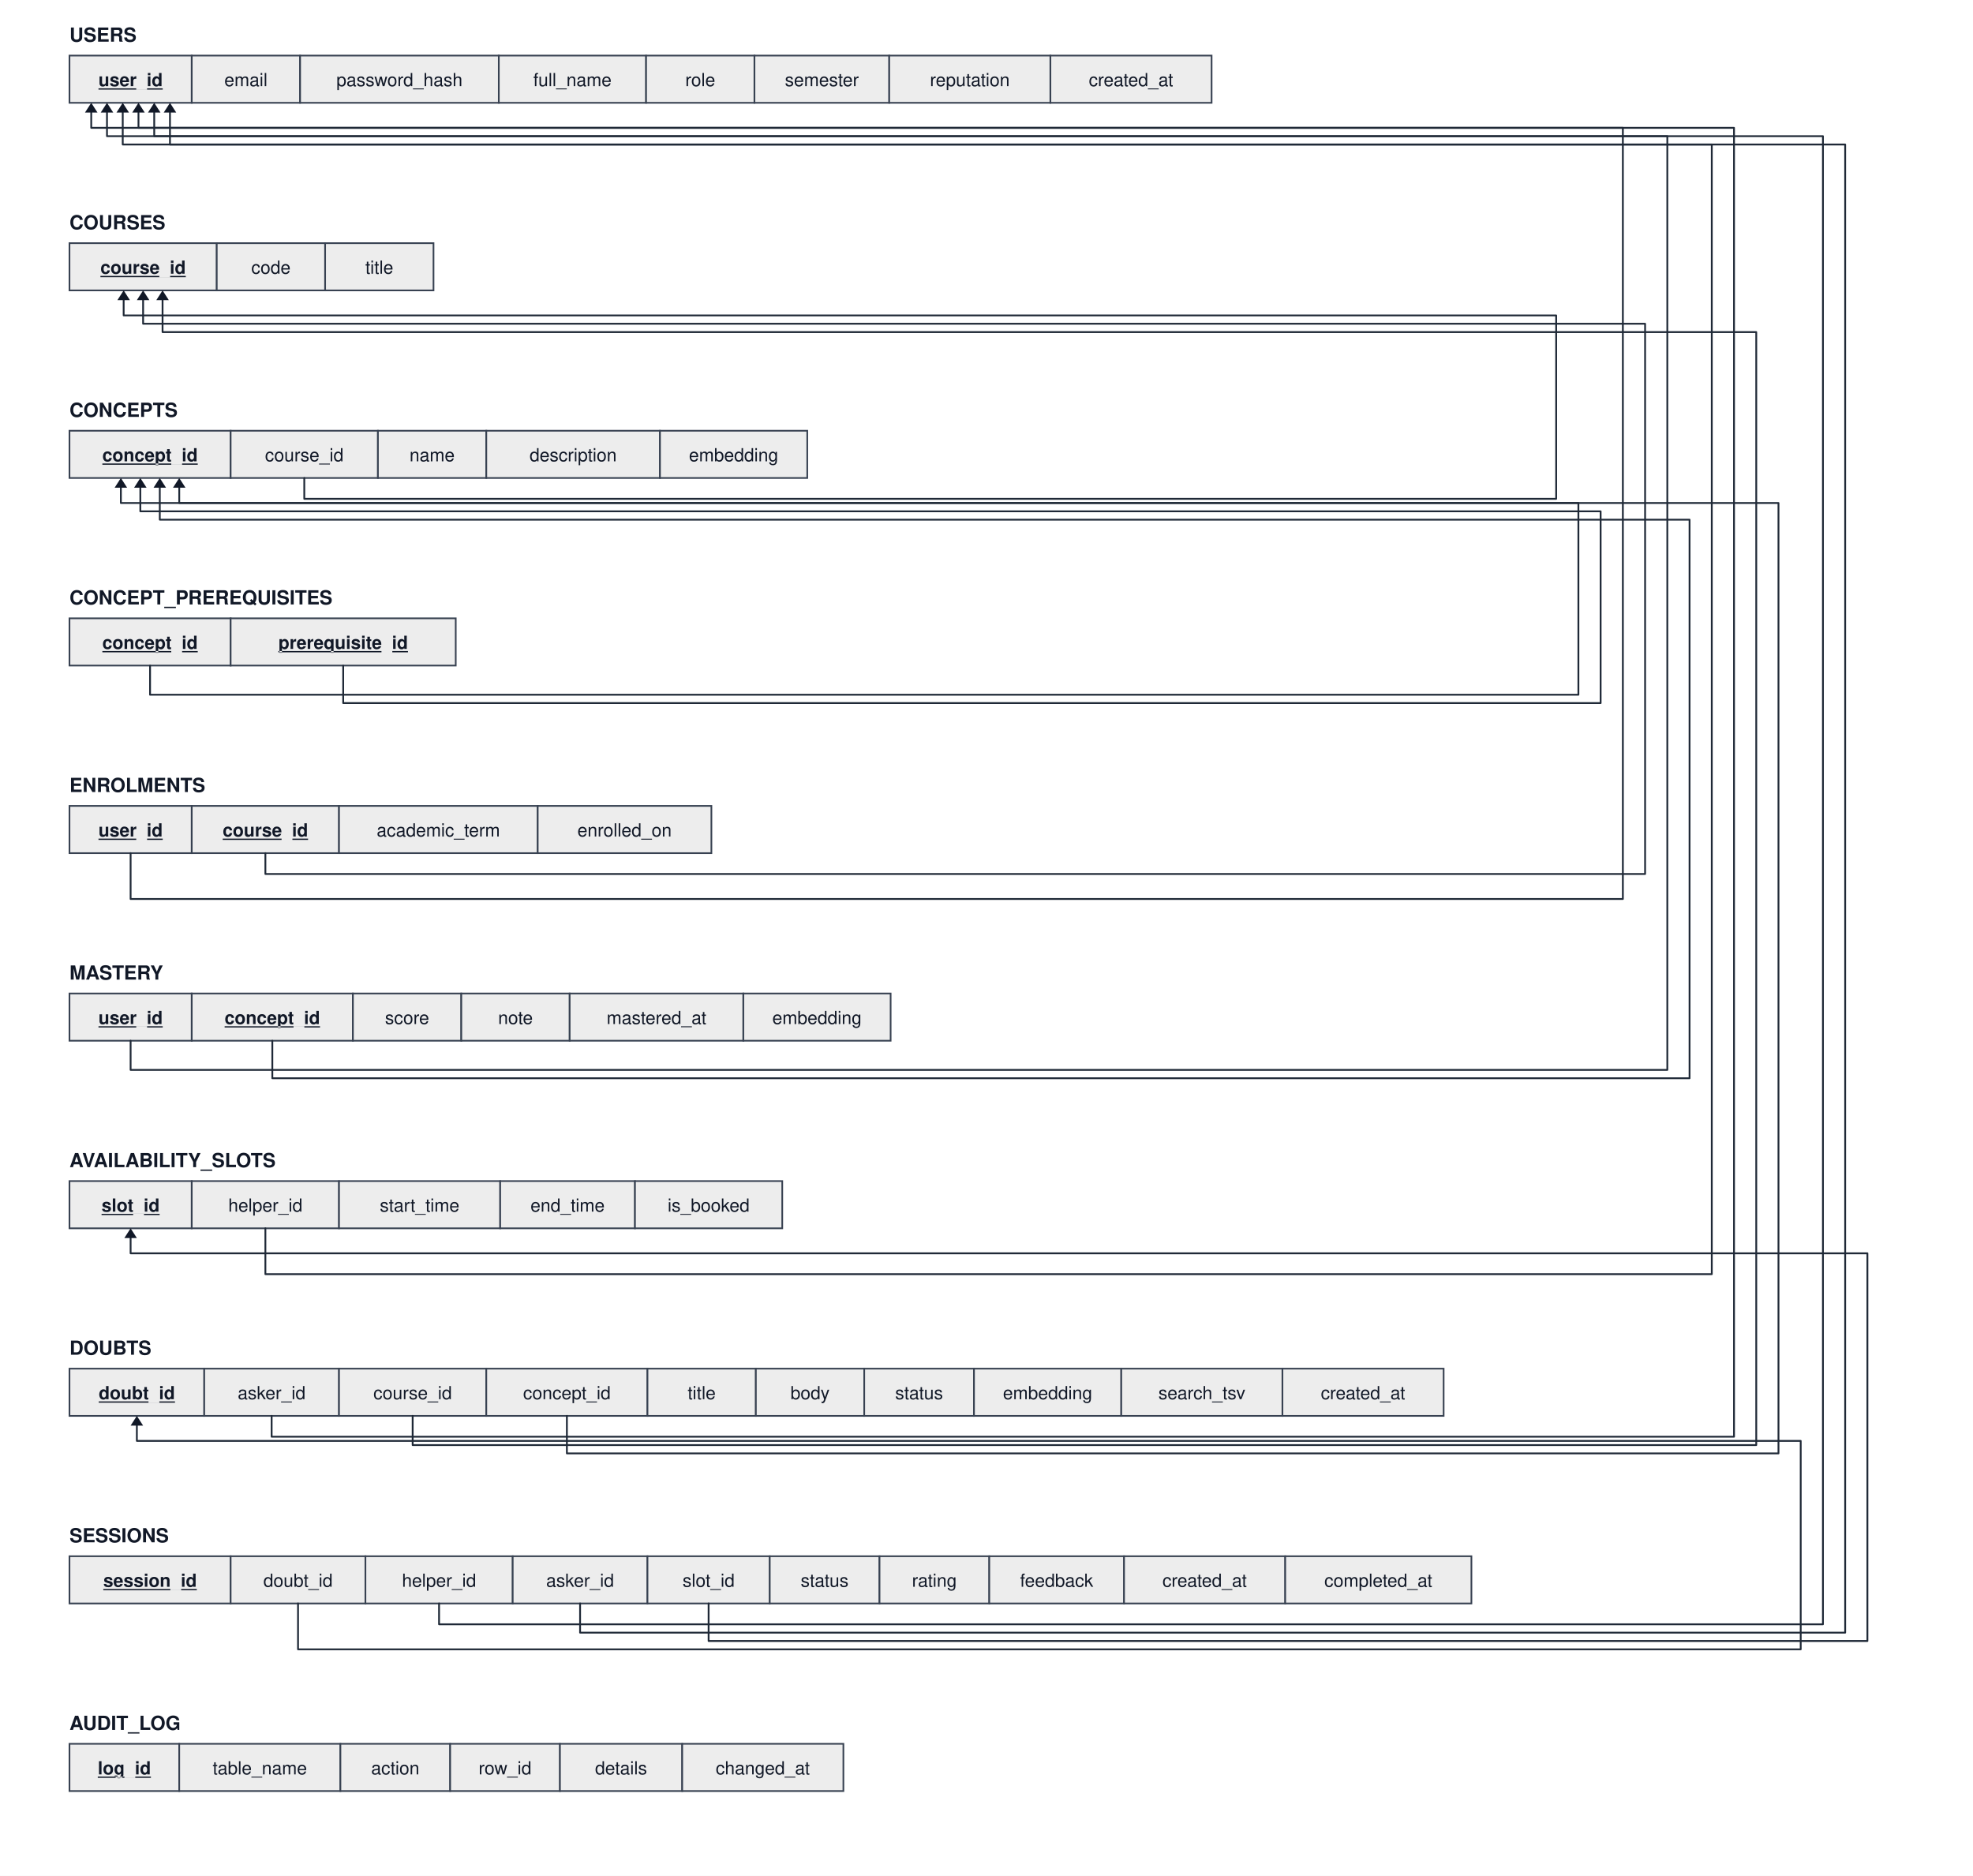
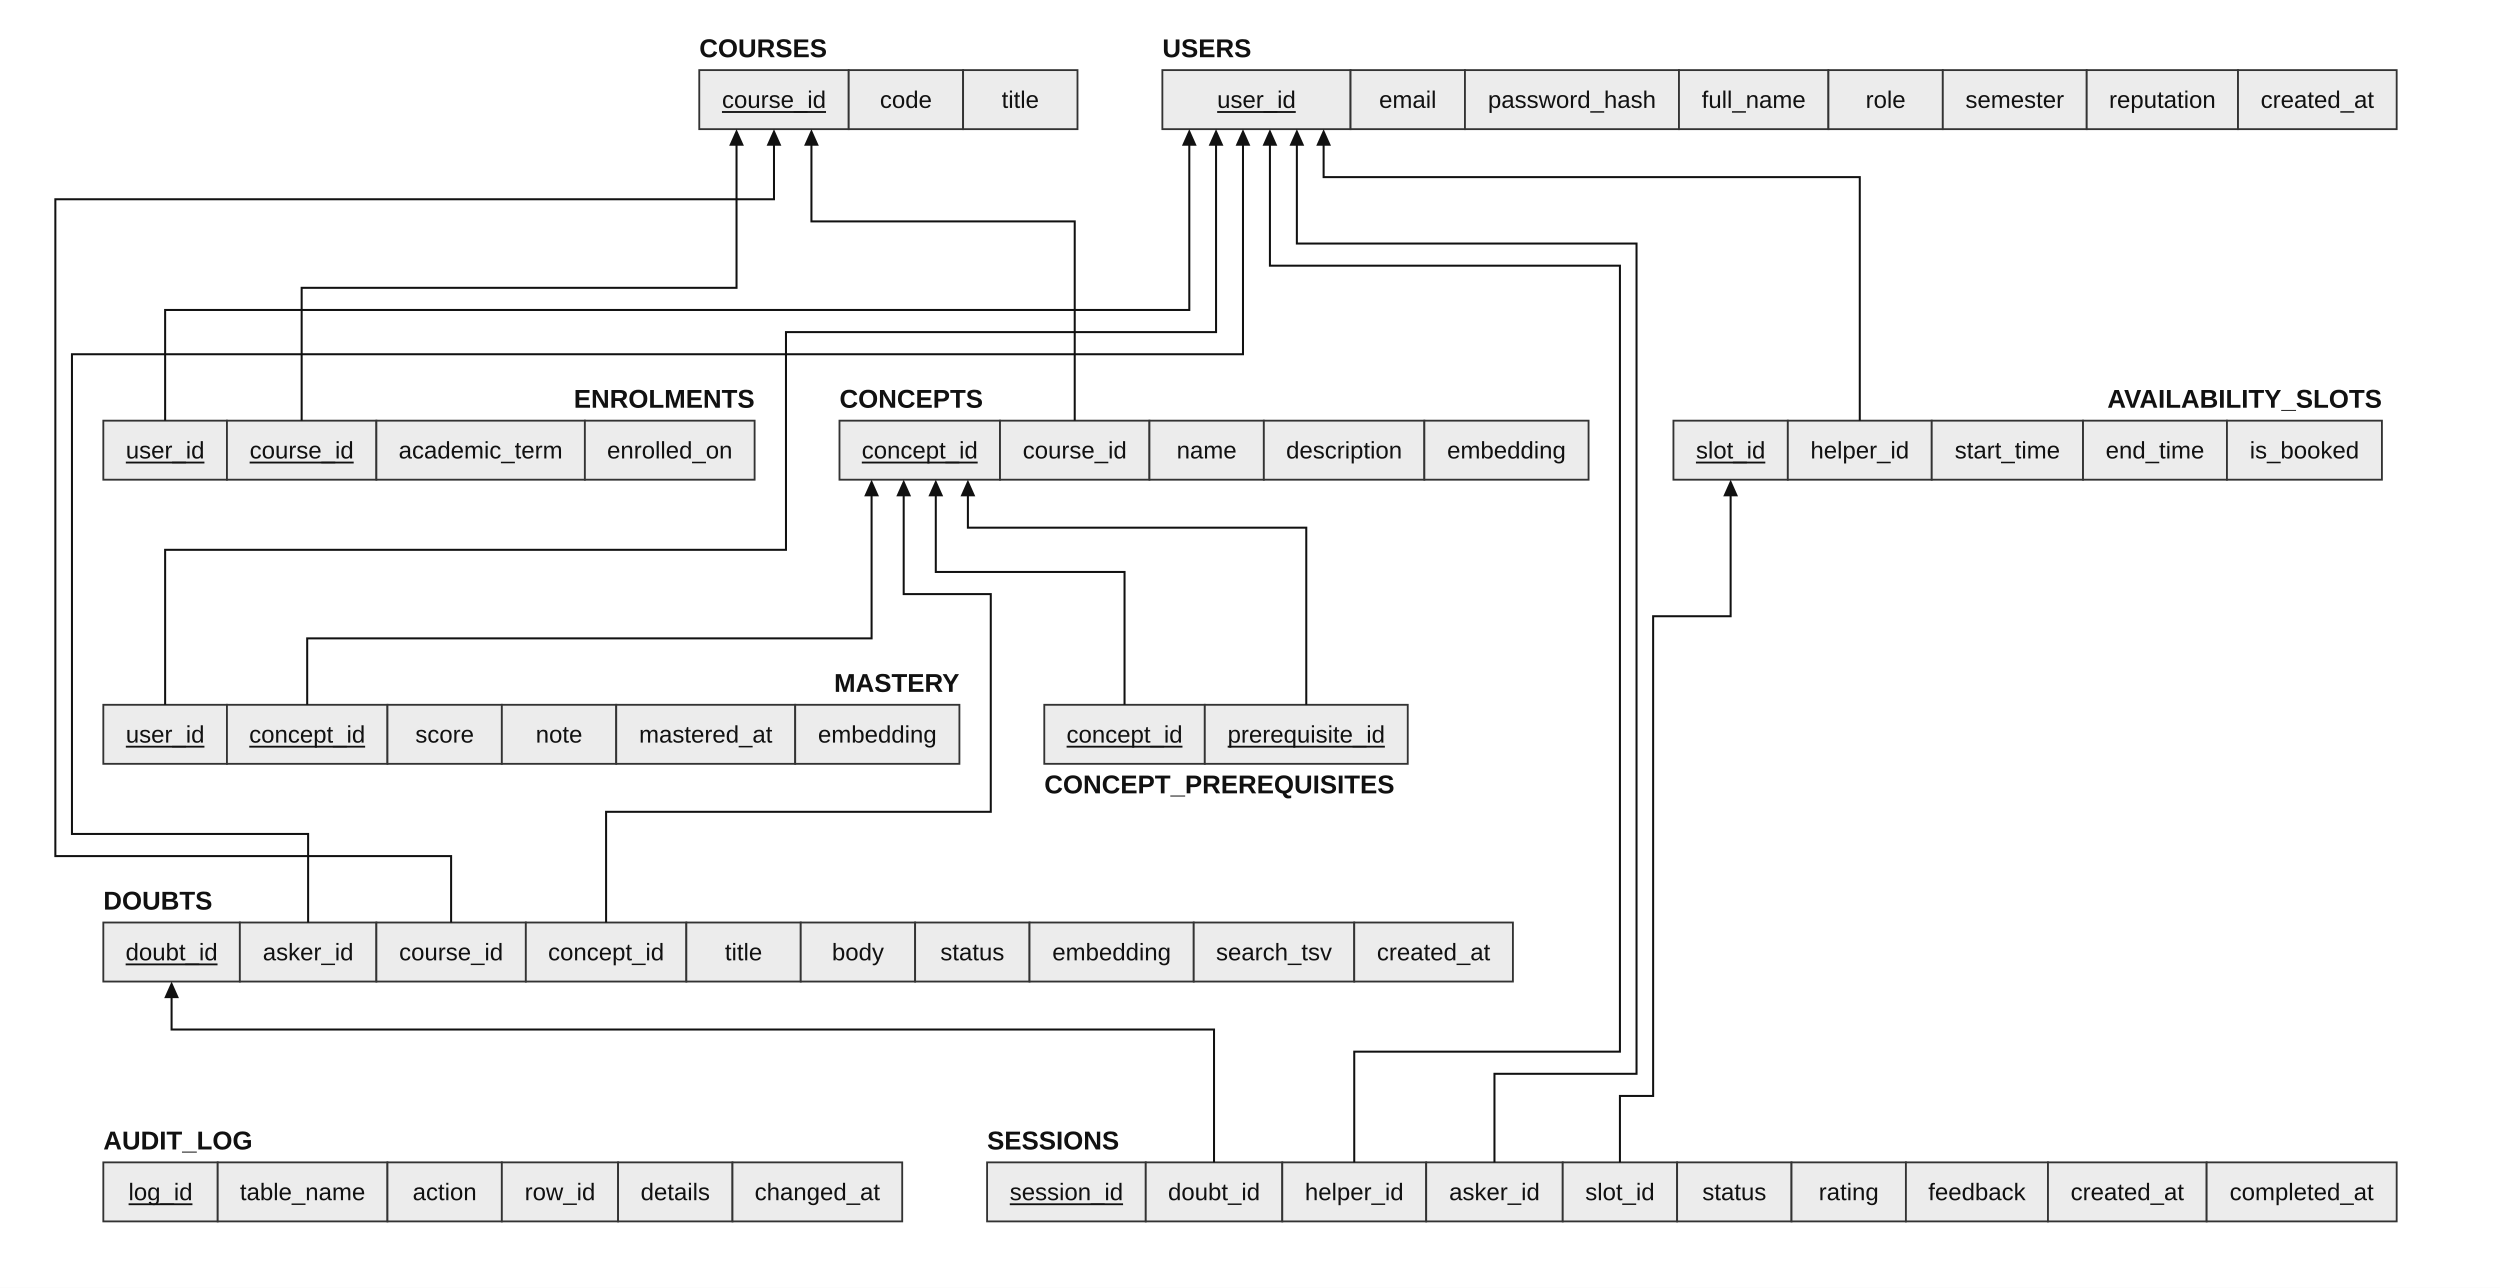
- <svg xmlns="http://www.w3.org/2000/svg" viewBox="0 0 1420 1350" width="1420" height="1350">
-   <rect width="100%" height="100%" fill="#ffffff" />
-   <text x="50" y="30" font-family="'Segoe UI', Helvetica, Arial, sans-serif" font-size="14" font-weight="bold" fill="#111827">
-         USERS
-       </text>
-   <rect x="50" y="40" width="88" height="34" fill="#ededed" stroke="#374151" stroke-width="1.2" />
-   <text x="94.0" y="62" text-anchor="middle" font-family="'Segoe UI', Helvetica, Arial, sans-serif" font-size="13" font-weight="bold" fill="#111827" text-decoration="underline">
-             user_id
-           </text>
-   <rect x="138" y="40" width="78" height="34" fill="#ededed" stroke="#374151" stroke-width="1.2" />
-   <text x="177.0" y="62" text-anchor="middle" font-family="'Segoe UI', Helvetica, Arial, sans-serif" font-size="13" font-weight="normal" fill="#111827">
-             email
-           </text>
-   <rect x="216" y="40" width="143" height="34" fill="#ededed" stroke="#374151" stroke-width="1.2" />
-   <text x="287.5" y="62" text-anchor="middle" font-family="'Segoe UI', Helvetica, Arial, sans-serif" font-size="13" font-weight="normal" fill="#111827">
-             password_hash
-           </text>
-   <rect x="359" y="40" width="106" height="34" fill="#ededed" stroke="#374151" stroke-width="1.2" />
-   <text x="412.0" y="62" text-anchor="middle" font-family="'Segoe UI', Helvetica, Arial, sans-serif" font-size="13" font-weight="normal" fill="#111827">
-             full_name
-           </text>
-   <rect x="465" y="40" width="78" height="34" fill="#ededed" stroke="#374151" stroke-width="1.2" />
-   <text x="504.0" y="62" text-anchor="middle" font-family="'Segoe UI', Helvetica, Arial, sans-serif" font-size="13" font-weight="normal" fill="#111827">
-             role
-           </text>
-   <rect x="543" y="40" width="97" height="34" fill="#ededed" stroke="#374151" stroke-width="1.2" />
-   <text x="591.5" y="62" text-anchor="middle" font-family="'Segoe UI', Helvetica, Arial, sans-serif" font-size="13" font-weight="normal" fill="#111827">
-             semester
-           </text>
-   <rect x="640" y="40" width="116" height="34" fill="#ededed" stroke="#374151" stroke-width="1.2" />
-   <text x="698.0" y="62" text-anchor="middle" font-family="'Segoe UI', Helvetica, Arial, sans-serif" font-size="13" font-weight="normal" fill="#111827">
-             reputation
-           </text>
-   <rect x="756" y="40" width="116" height="34" fill="#ededed" stroke="#374151" stroke-width="1.2" />
-   <text x="814.0" y="62" text-anchor="middle" font-family="'Segoe UI', Helvetica, Arial, sans-serif" font-size="13" font-weight="normal" fill="#111827">
-             created_at
-           </text>
-   <text x="50" y="165" font-family="'Segoe UI', Helvetica, Arial, sans-serif" font-size="14" font-weight="bold" fill="#111827">
-         COURSES
-       </text>
-   <rect x="50" y="175" width="106" height="34" fill="#ededed" stroke="#374151" stroke-width="1.2" />
-   <text x="103.0" y="197" text-anchor="middle" font-family="'Segoe UI', Helvetica, Arial, sans-serif" font-size="13" font-weight="bold" fill="#111827" text-decoration="underline">
-             course_id
-           </text>
-   <rect x="156" y="175" width="78" height="34" fill="#ededed" stroke="#374151" stroke-width="1.2" />
-   <text x="195.0" y="197" text-anchor="middle" font-family="'Segoe UI', Helvetica, Arial, sans-serif" font-size="13" font-weight="normal" fill="#111827">
-             code
-           </text>
-   <rect x="234" y="175" width="78" height="34" fill="#ededed" stroke="#374151" stroke-width="1.2" />
-   <text x="273.0" y="197" text-anchor="middle" font-family="'Segoe UI', Helvetica, Arial, sans-serif" font-size="13" font-weight="normal" fill="#111827">
-             title
-           </text>
-   <text x="50" y="300" font-family="'Segoe UI', Helvetica, Arial, sans-serif" font-size="14" font-weight="bold" fill="#111827">
-         CONCEPTS
-       </text>
-   <rect x="50" y="310" width="116" height="34" fill="#ededed" stroke="#374151" stroke-width="1.2" />
-   <text x="108.0" y="332" text-anchor="middle" font-family="'Segoe UI', Helvetica, Arial, sans-serif" font-size="13" font-weight="bold" fill="#111827" text-decoration="underline">
-             concept_id
-           </text>
-   <rect x="166" y="310" width="106" height="34" fill="#ededed" stroke="#374151" stroke-width="1.2" />
-   <text x="219.0" y="332" text-anchor="middle" font-family="'Segoe UI', Helvetica, Arial, sans-serif" font-size="13" font-weight="normal" fill="#111827">
-             course_id
-           </text>
-   <rect x="272" y="310" width="78" height="34" fill="#ededed" stroke="#374151" stroke-width="1.2" />
-   <text x="311.0" y="332" text-anchor="middle" font-family="'Segoe UI', Helvetica, Arial, sans-serif" font-size="13" font-weight="normal" fill="#111827">
-             name
-           </text>
-   <rect x="350" y="310" width="125" height="34" fill="#ededed" stroke="#374151" stroke-width="1.2" />
-   <text x="412.5" y="332" text-anchor="middle" font-family="'Segoe UI', Helvetica, Arial, sans-serif" font-size="13" font-weight="normal" fill="#111827">
-             description
-           </text>
-   <rect x="475" y="310" width="106" height="34" fill="#ededed" stroke="#374151" stroke-width="1.2" />
-   <text x="528.0" y="332" text-anchor="middle" font-family="'Segoe UI', Helvetica, Arial, sans-serif" font-size="13" font-weight="normal" fill="#111827">
-             embedding
-           </text>
-   <text x="50" y="435" font-family="'Segoe UI', Helvetica, Arial, sans-serif" font-size="14" font-weight="bold" fill="#111827">
-         CONCEPT_PREREQUISITES
-       </text>
-   <rect x="50" y="445" width="116" height="34" fill="#ededed" stroke="#374151" stroke-width="1.2" />
-   <text x="108.0" y="467" text-anchor="middle" font-family="'Segoe UI', Helvetica, Arial, sans-serif" font-size="13" font-weight="bold" fill="#111827" text-decoration="underline">
-             concept_id
-           </text>
-   <rect x="166" y="445" width="162" height="34" fill="#ededed" stroke="#374151" stroke-width="1.2" />
-   <text x="247.0" y="467" text-anchor="middle" font-family="'Segoe UI', Helvetica, Arial, sans-serif" font-size="13" font-weight="bold" fill="#111827" text-decoration="underline">
-             prerequisite_id
-           </text>
-   <text x="50" y="570" font-family="'Segoe UI', Helvetica, Arial, sans-serif" font-size="14" font-weight="bold" fill="#111827">
-         ENROLMENTS
-       </text>
-   <rect x="50" y="580" width="88" height="34" fill="#ededed" stroke="#374151" stroke-width="1.2" />
-   <text x="94.0" y="602" text-anchor="middle" font-family="'Segoe UI', Helvetica, Arial, sans-serif" font-size="13" font-weight="bold" fill="#111827" text-decoration="underline">
-             user_id
-           </text>
-   <rect x="138" y="580" width="106" height="34" fill="#ededed" stroke="#374151" stroke-width="1.2" />
-   <text x="191.0" y="602" text-anchor="middle" font-family="'Segoe UI', Helvetica, Arial, sans-serif" font-size="13" font-weight="bold" fill="#111827" text-decoration="underline">
-             course_id
-           </text>
-   <rect x="244" y="580" width="143" height="34" fill="#ededed" stroke="#374151" stroke-width="1.2" />
-   <text x="315.5" y="602" text-anchor="middle" font-family="'Segoe UI', Helvetica, Arial, sans-serif" font-size="13" font-weight="normal" fill="#111827">
-             academic_term
-           </text>
-   <rect x="387" y="580" width="125" height="34" fill="#ededed" stroke="#374151" stroke-width="1.2" />
-   <text x="449.5" y="602" text-anchor="middle" font-family="'Segoe UI', Helvetica, Arial, sans-serif" font-size="13" font-weight="normal" fill="#111827">
-             enrolled_on
-           </text>
-   <text x="50" y="705" font-family="'Segoe UI', Helvetica, Arial, sans-serif" font-size="14" font-weight="bold" fill="#111827">
-         MASTERY
-       </text>
-   <rect x="50" y="715" width="88" height="34" fill="#ededed" stroke="#374151" stroke-width="1.2" />
-   <text x="94.0" y="737" text-anchor="middle" font-family="'Segoe UI', Helvetica, Arial, sans-serif" font-size="13" font-weight="bold" fill="#111827" text-decoration="underline">
-             user_id
-           </text>
-   <rect x="138" y="715" width="116" height="34" fill="#ededed" stroke="#374151" stroke-width="1.2" />
-   <text x="196.0" y="737" text-anchor="middle" font-family="'Segoe UI', Helvetica, Arial, sans-serif" font-size="13" font-weight="bold" fill="#111827" text-decoration="underline">
-             concept_id
-           </text>
-   <rect x="254" y="715" width="78" height="34" fill="#ededed" stroke="#374151" stroke-width="1.2" />
-   <text x="293.0" y="737" text-anchor="middle" font-family="'Segoe UI', Helvetica, Arial, sans-serif" font-size="13" font-weight="normal" fill="#111827">
-             score
-           </text>
-   <rect x="332" y="715" width="78" height="34" fill="#ededed" stroke="#374151" stroke-width="1.2" />
-   <text x="371.0" y="737" text-anchor="middle" font-family="'Segoe UI', Helvetica, Arial, sans-serif" font-size="13" font-weight="normal" fill="#111827">
-             note
-           </text>
-   <rect x="410" y="715" width="125" height="34" fill="#ededed" stroke="#374151" stroke-width="1.2" />
-   <text x="472.5" y="737" text-anchor="middle" font-family="'Segoe UI', Helvetica, Arial, sans-serif" font-size="13" font-weight="normal" fill="#111827">
-             mastered_at
-           </text>
-   <rect x="535" y="715" width="106" height="34" fill="#ededed" stroke="#374151" stroke-width="1.2" />
-   <text x="588.0" y="737" text-anchor="middle" font-family="'Segoe UI', Helvetica, Arial, sans-serif" font-size="13" font-weight="normal" fill="#111827">
-             embedding
-           </text>
-   <text x="50" y="840" font-family="'Segoe UI', Helvetica, Arial, sans-serif" font-size="14" font-weight="bold" fill="#111827">
-         AVAILABILITY_SLOTS
-       </text>
-   <rect x="50" y="850" width="88" height="34" fill="#ededed" stroke="#374151" stroke-width="1.2" />
-   <text x="94.0" y="872" text-anchor="middle" font-family="'Segoe UI', Helvetica, Arial, sans-serif" font-size="13" font-weight="bold" fill="#111827" text-decoration="underline">
-             slot_id
-           </text>
-   <rect x="138" y="850" width="106" height="34" fill="#ededed" stroke="#374151" stroke-width="1.2" />
-   <text x="191.0" y="872" text-anchor="middle" font-family="'Segoe UI', Helvetica, Arial, sans-serif" font-size="13" font-weight="normal" fill="#111827">
-             helper_id
-           </text>
-   <rect x="244" y="850" width="116" height="34" fill="#ededed" stroke="#374151" stroke-width="1.2" />
-   <text x="302.0" y="872" text-anchor="middle" font-family="'Segoe UI', Helvetica, Arial, sans-serif" font-size="13" font-weight="normal" fill="#111827">
-             start_time
-           </text>
-   <rect x="360" y="850" width="97" height="34" fill="#ededed" stroke="#374151" stroke-width="1.2" />
-   <text x="408.5" y="872" text-anchor="middle" font-family="'Segoe UI', Helvetica, Arial, sans-serif" font-size="13" font-weight="normal" fill="#111827">
-             end_time
-           </text>
-   <rect x="457" y="850" width="106" height="34" fill="#ededed" stroke="#374151" stroke-width="1.2" />
-   <text x="510.0" y="872" text-anchor="middle" font-family="'Segoe UI', Helvetica, Arial, sans-serif" font-size="13" font-weight="normal" fill="#111827">
-             is_booked
-           </text>
-   <text x="50" y="975" font-family="'Segoe UI', Helvetica, Arial, sans-serif" font-size="14" font-weight="bold" fill="#111827">
-         DOUBTS
-       </text>
-   <rect x="50" y="985" width="97" height="34" fill="#ededed" stroke="#374151" stroke-width="1.2" />
-   <text x="98.5" y="1007" text-anchor="middle" font-family="'Segoe UI', Helvetica, Arial, sans-serif" font-size="13" font-weight="bold" fill="#111827" text-decoration="underline">
-             doubt_id
-           </text>
-   <rect x="147" y="985" width="97" height="34" fill="#ededed" stroke="#374151" stroke-width="1.2" />
-   <text x="195.5" y="1007" text-anchor="middle" font-family="'Segoe UI', Helvetica, Arial, sans-serif" font-size="13" font-weight="normal" fill="#111827">
-             asker_id
-           </text>
-   <rect x="244" y="985" width="106" height="34" fill="#ededed" stroke="#374151" stroke-width="1.2" />
-   <text x="297.0" y="1007" text-anchor="middle" font-family="'Segoe UI', Helvetica, Arial, sans-serif" font-size="13" font-weight="normal" fill="#111827">
-             course_id
-           </text>
-   <rect x="350" y="985" width="116" height="34" fill="#ededed" stroke="#374151" stroke-width="1.2" />
-   <text x="408.0" y="1007" text-anchor="middle" font-family="'Segoe UI', Helvetica, Arial, sans-serif" font-size="13" font-weight="normal" fill="#111827">
-             concept_id
-           </text>
-   <rect x="466" y="985" width="78" height="34" fill="#ededed" stroke="#374151" stroke-width="1.2" />
-   <text x="505.0" y="1007" text-anchor="middle" font-family="'Segoe UI', Helvetica, Arial, sans-serif" font-size="13" font-weight="normal" fill="#111827">
-             title
-           </text>
-   <rect x="544" y="985" width="78" height="34" fill="#ededed" stroke="#374151" stroke-width="1.2" />
-   <text x="583.0" y="1007" text-anchor="middle" font-family="'Segoe UI', Helvetica, Arial, sans-serif" font-size="13" font-weight="normal" fill="#111827">
-             body
-           </text>
-   <rect x="622" y="985" width="79" height="34" fill="#ededed" stroke="#374151" stroke-width="1.2" />
-   <text x="661.5" y="1007" text-anchor="middle" font-family="'Segoe UI', Helvetica, Arial, sans-serif" font-size="13" font-weight="normal" fill="#111827">
-             status
-           </text>
-   <rect x="701" y="985" width="106" height="34" fill="#ededed" stroke="#374151" stroke-width="1.2" />
-   <text x="754.0" y="1007" text-anchor="middle" font-family="'Segoe UI', Helvetica, Arial, sans-serif" font-size="13" font-weight="normal" fill="#111827">
-             embedding
-           </text>
-   <rect x="807" y="985" width="116" height="34" fill="#ededed" stroke="#374151" stroke-width="1.2" />
-   <text x="865.0" y="1007" text-anchor="middle" font-family="'Segoe UI', Helvetica, Arial, sans-serif" font-size="13" font-weight="normal" fill="#111827">
-             search_tsv
-           </text>
-   <rect x="923" y="985" width="116" height="34" fill="#ededed" stroke="#374151" stroke-width="1.2" />
-   <text x="981.0" y="1007" text-anchor="middle" font-family="'Segoe UI', Helvetica, Arial, sans-serif" font-size="13" font-weight="normal" fill="#111827">
-             created_at
-           </text>
-   <text x="50" y="1110" font-family="'Segoe UI', Helvetica, Arial, sans-serif" font-size="14" font-weight="bold" fill="#111827">
-         SESSIONS
-       </text>
-   <rect x="50" y="1120" width="116" height="34" fill="#ededed" stroke="#374151" stroke-width="1.2" />
-   <text x="108.0" y="1142" text-anchor="middle" font-family="'Segoe UI', Helvetica, Arial, sans-serif" font-size="13" font-weight="bold" fill="#111827" text-decoration="underline">
-             session_id
-           </text>
-   <rect x="166" y="1120" width="97" height="34" fill="#ededed" stroke="#374151" stroke-width="1.2" />
-   <text x="214.5" y="1142" text-anchor="middle" font-family="'Segoe UI', Helvetica, Arial, sans-serif" font-size="13" font-weight="normal" fill="#111827">
-             doubt_id
-           </text>
-   <rect x="263" y="1120" width="106" height="34" fill="#ededed" stroke="#374151" stroke-width="1.2" />
-   <text x="316.0" y="1142" text-anchor="middle" font-family="'Segoe UI', Helvetica, Arial, sans-serif" font-size="13" font-weight="normal" fill="#111827">
-             helper_id
-           </text>
-   <rect x="369" y="1120" width="97" height="34" fill="#ededed" stroke="#374151" stroke-width="1.2" />
-   <text x="417.5" y="1142" text-anchor="middle" font-family="'Segoe UI', Helvetica, Arial, sans-serif" font-size="13" font-weight="normal" fill="#111827">
-             asker_id
-           </text>
-   <rect x="466" y="1120" width="88" height="34" fill="#ededed" stroke="#374151" stroke-width="1.2" />
-   <text x="510.0" y="1142" text-anchor="middle" font-family="'Segoe UI', Helvetica, Arial, sans-serif" font-size="13" font-weight="normal" fill="#111827">
-             slot_id
-           </text>
-   <rect x="554" y="1120" width="79" height="34" fill="#ededed" stroke="#374151" stroke-width="1.2" />
-   <text x="593.5" y="1142" text-anchor="middle" font-family="'Segoe UI', Helvetica, Arial, sans-serif" font-size="13" font-weight="normal" fill="#111827">
-             status
-           </text>
-   <rect x="633" y="1120" width="79" height="34" fill="#ededed" stroke="#374151" stroke-width="1.2" />
-   <text x="672.5" y="1142" text-anchor="middle" font-family="'Segoe UI', Helvetica, Arial, sans-serif" font-size="13" font-weight="normal" fill="#111827">
-             rating
-           </text>
-   <rect x="712" y="1120" width="97" height="34" fill="#ededed" stroke="#374151" stroke-width="1.2" />
-   <text x="760.5" y="1142" text-anchor="middle" font-family="'Segoe UI', Helvetica, Arial, sans-serif" font-size="13" font-weight="normal" fill="#111827">
-             feedback
-           </text>
-   <rect x="809" y="1120" width="116" height="34" fill="#ededed" stroke="#374151" stroke-width="1.2" />
-   <text x="867.0" y="1142" text-anchor="middle" font-family="'Segoe UI', Helvetica, Arial, sans-serif" font-size="13" font-weight="normal" fill="#111827">
-             created_at
-           </text>
-   <rect x="925" y="1120" width="134" height="34" fill="#ededed" stroke="#374151" stroke-width="1.2" />
-   <text x="992.0" y="1142" text-anchor="middle" font-family="'Segoe UI', Helvetica, Arial, sans-serif" font-size="13" font-weight="normal" fill="#111827">
-             completed_at
-           </text>
-   <text x="50" y="1245" font-family="'Segoe UI', Helvetica, Arial, sans-serif" font-size="14" font-weight="bold" fill="#111827">
-         AUDIT_LOG
-       </text>
-   <rect x="50" y="1255" width="79" height="34" fill="#ededed" stroke="#374151" stroke-width="1.2" />
-   <text x="89.5" y="1277" text-anchor="middle" font-family="'Segoe UI', Helvetica, Arial, sans-serif" font-size="13" font-weight="bold" fill="#111827" text-decoration="underline">
-             log_id
-           </text>
-   <rect x="129" y="1255" width="116" height="34" fill="#ededed" stroke="#374151" stroke-width="1.2" />
-   <text x="187.0" y="1277" text-anchor="middle" font-family="'Segoe UI', Helvetica, Arial, sans-serif" font-size="13" font-weight="normal" fill="#111827">
-             table_name
-           </text>
-   <rect x="245" y="1255" width="79" height="34" fill="#ededed" stroke="#374151" stroke-width="1.2" />
-   <text x="284.5" y="1277" text-anchor="middle" font-family="'Segoe UI', Helvetica, Arial, sans-serif" font-size="13" font-weight="normal" fill="#111827">
-             action
-           </text>
-   <rect x="324" y="1255" width="79" height="34" fill="#ededed" stroke="#374151" stroke-width="1.2" />
-   <text x="363.5" y="1277" text-anchor="middle" font-family="'Segoe UI', Helvetica, Arial, sans-serif" font-size="13" font-weight="normal" fill="#111827">
-             row_id
-           </text>
-   <rect x="403" y="1255" width="88" height="34" fill="#ededed" stroke="#374151" stroke-width="1.2" />
-   <text x="447.0" y="1277" text-anchor="middle" font-family="'Segoe UI', Helvetica, Arial, sans-serif" font-size="13" font-weight="normal" fill="#111827">
-             details
-           </text>
-   <rect x="491" y="1255" width="116" height="34" fill="#ededed" stroke="#374151" stroke-width="1.2" />
-   <text x="549.0" y="1277" text-anchor="middle" font-family="'Segoe UI', Helvetica, Arial, sans-serif" font-size="13" font-weight="normal" fill="#111827">
-             changed_at
-           </text>
-   <path d="M 219.0 344 L 219.0 359 L 1120 359 L 1120 227 L 89.0 227 L 89.0 216" fill="none" stroke="#1f2937" stroke-width="1.3" stroke-linecap="round" stroke-linejoin="round" />
-   <polygon points="89.0,209 84.5,216 93.5,216" fill="#111827" />
-   <path d="M 108.0 479 L 108.0 500 L 1136 500 L 1136 362 L 87.0 362 L 87.0 351" fill="none" stroke="#1f2937" stroke-width="1.3" stroke-linecap="round" stroke-linejoin="round" />
-   <polygon points="87.0,344 82.5,351 91.5,351" fill="#111827" />
-   <path d="M 247.0 479 L 247.0 506 L 1152 506 L 1152 368 L 101.0 368 L 101.0 351" fill="none" stroke="#1f2937" stroke-width="1.3" stroke-linecap="round" stroke-linejoin="round" />
-   <polygon points="101.0,344 96.5,351 105.5,351" fill="#111827" />
-   <path d="M 94.0 614 L 94.0 647 L 1168 647 L 1168 92 L 65.667 92 L 65.667 81" fill="none" stroke="#1f2937" stroke-width="1.3" stroke-linecap="round" stroke-linejoin="round" />
-   <polygon points="65.667,74 61.167,81 70.167,81" fill="#111827" />
-   <path d="M 191.0 614 L 191.0 629 L 1184 629 L 1184 233 L 103.0 233 L 103.0 216" fill="none" stroke="#1f2937" stroke-width="1.3" stroke-linecap="round" stroke-linejoin="round" />
-   <polygon points="103.0,209 98.5,216 107.5,216" fill="#111827" />
-   <path d="M 94.0 749 L 94.0 770 L 1200 770 L 1200 98 L 77.0 98 L 77.0 81" fill="none" stroke="#1f2937" stroke-width="1.3" stroke-linecap="round" stroke-linejoin="round" />
-   <polygon points="77.0,74 72.5,81 81.5,81" fill="#111827" />
-   <path d="M 196.0 749 L 196.0 776 L 1216 776 L 1216 374 L 115.0 374 L 115.0 351" fill="none" stroke="#1f2937" stroke-width="1.3" stroke-linecap="round" stroke-linejoin="round" />
-   <polygon points="115.0,344 110.5,351 119.5,351" fill="#111827" />
-   <path d="M 191.0 884 L 191.0 917 L 1232 917 L 1232 104 L 88.333 104 L 88.333 81" fill="none" stroke="#1f2937" stroke-width="1.3" stroke-linecap="round" stroke-linejoin="round" />
-   <polygon points="88.333,74 83.833,81 92.833,81" fill="#111827" />
-   <path d="M 195.5 1019 L 195.5 1034 L 1248 1034 L 1248 92 L 99.667 92 L 99.667 81" fill="none" stroke="#1f2937" stroke-width="1.3" stroke-linecap="round" stroke-linejoin="round" />
-   <polygon points="99.667,74 95.167,81 104.167,81" fill="#111827" />
-   <path d="M 297.0 1019 L 297.0 1040 L 1264 1040 L 1264 239 L 117.0 239 L 117.0 216" fill="none" stroke="#1f2937" stroke-width="1.3" stroke-linecap="round" stroke-linejoin="round" />
-   <polygon points="117.0,209 112.5,216 121.5,216" fill="#111827" />
-   <path d="M 408.0 1019 L 408.0 1046 L 1280 1046 L 1280 362 L 129.0 362 L 129.0 351" fill="none" stroke="#1f2937" stroke-width="1.3" stroke-linecap="round" stroke-linejoin="round" />
-   <polygon points="129.0,344 124.5,351 133.5,351" fill="#111827" />
-   <path d="M 214.5 1154 L 214.5 1187 L 1296 1187 L 1296 1037 L 98.5 1037 L 98.5 1026" fill="none" stroke="#1f2937" stroke-width="1.3" stroke-linecap="round" stroke-linejoin="round" />
-   <polygon points="98.5,1019 94.0,1026 103.0,1026" fill="#111827" />
-   <path d="M 316.0 1154 L 316.0 1169 L 1312 1169 L 1312 98 L 111.0 98 L 111.0 81" fill="none" stroke="#1f2937" stroke-width="1.3" stroke-linecap="round" stroke-linejoin="round" />
-   <polygon points="111.0,74 106.5,81 115.5,81" fill="#111827" />
-   <path d="M 417.5 1154 L 417.5 1175 L 1328 1175 L 1328 104 L 122.333 104 L 122.333 81" fill="none" stroke="#1f2937" stroke-width="1.3" stroke-linecap="round" stroke-linejoin="round" />
-   <polygon points="122.333,74 117.833,81 126.833,81" fill="#111827" />
-   <path d="M 510.0 1154 L 510.0 1181 L 1344 1181 L 1344 902 L 94.0 902 L 94.0 891" fill="none" stroke="#1f2937" stroke-width="1.3" stroke-linecap="round" stroke-linejoin="round" />
-   <polygon points="94.0,884 89.5,891 98.5,891" fill="#111827" />
+ <svg xmlns="http://www.w3.org/2000/svg" viewBox="0 0 1355 698" width="1355" height="698">
+   <rect width="100%" height="100%" fill="#fff" />
+   <text x="379.0" y="31.0" font-family="Liberation Sans, Arial, Helvetica, sans-serif" font-size="14" font-weight="bold" fill="#111">COURSES</text>
+   <rect x="379.0" y="38" width="81" height="32" fill="#ececec" stroke="#333" stroke-width="1" />
+   <text x="419.5" y="58.5" text-anchor="middle" font-family="Liberation Sans, Arial, Helvetica, sans-serif" font-size="13" fill="#111">course_id</text>
+   <line x1="391.3" x2="447.7" y1="60.7" y2="60.7" stroke="#111" stroke-width="1" />
+   <rect x="460.0" y="38" width="62" height="32" fill="#ececec" stroke="#333" stroke-width="1" />
+   <text x="491.0" y="58.5" text-anchor="middle" font-family="Liberation Sans, Arial, Helvetica, sans-serif" font-size="13" fill="#111">code</text>
+   <rect x="522.0" y="38" width="62" height="32" fill="#ececec" stroke="#333" stroke-width="1" />
+   <text x="553.0" y="58.5" text-anchor="middle" font-family="Liberation Sans, Arial, Helvetica, sans-serif" font-size="13" fill="#111">title</text>
+   <text x="630.0" y="31.0" font-family="Liberation Sans, Arial, Helvetica, sans-serif" font-size="14" font-weight="bold" fill="#111">USERS</text>
+   <rect x="630.0" y="38" width="102" height="32" fill="#ececec" stroke="#333" stroke-width="1" />
+   <text x="681.0" y="58.5" text-anchor="middle" font-family="Liberation Sans, Arial, Helvetica, sans-serif" font-size="13" fill="#111">user_id</text>
+   <line x1="659.7" x2="702.3" y1="60.7" y2="60.7" stroke="#111" stroke-width="1" />
+   <rect x="732.0" y="38" width="62" height="32" fill="#ececec" stroke="#333" stroke-width="1" />
+   <text x="763.0" y="58.5" text-anchor="middle" font-family="Liberation Sans, Arial, Helvetica, sans-serif" font-size="13" fill="#111">email</text>
+   <rect x="794.0" y="38" width="116" height="32" fill="#ececec" stroke="#333" stroke-width="1" />
+   <text x="852.0" y="58.5" text-anchor="middle" font-family="Liberation Sans, Arial, Helvetica, sans-serif" font-size="13" fill="#111">password_hash</text>
+   <rect x="910.0" y="38" width="81" height="32" fill="#ececec" stroke="#333" stroke-width="1" />
+   <text x="950.5" y="58.5" text-anchor="middle" font-family="Liberation Sans, Arial, Helvetica, sans-serif" font-size="13" fill="#111">full_name</text>
+   <rect x="991.0" y="38" width="62" height="32" fill="#ececec" stroke="#333" stroke-width="1" />
+   <text x="1022.0" y="58.5" text-anchor="middle" font-family="Liberation Sans, Arial, Helvetica, sans-serif" font-size="13" fill="#111">role</text>
+   <rect x="1053.0" y="38" width="78" height="32" fill="#ececec" stroke="#333" stroke-width="1" />
+   <text x="1092.0" y="58.5" text-anchor="middle" font-family="Liberation Sans, Arial, Helvetica, sans-serif" font-size="13" fill="#111">semester</text>
+   <rect x="1131.0" y="38" width="82" height="32" fill="#ececec" stroke="#333" stroke-width="1" />
+   <text x="1172.0" y="58.5" text-anchor="middle" font-family="Liberation Sans, Arial, Helvetica, sans-serif" font-size="13" fill="#111">reputation</text>
+   <rect x="1213.0" y="38" width="86" height="32" fill="#ececec" stroke="#333" stroke-width="1" />
+   <text x="1256.0" y="58.5" text-anchor="middle" font-family="Liberation Sans, Arial, Helvetica, sans-serif" font-size="13" fill="#111">created_at</text>
+   <text x="409.0" y="221.0" text-anchor="end" font-family="Liberation Sans, Arial, Helvetica, sans-serif" font-size="14" font-weight="bold" fill="#111">ENROLMENTS</text>
+   <rect x="56.0" y="228" width="67" height="32" fill="#ececec" stroke="#333" stroke-width="1" />
+   <text x="89.5" y="248.5" text-anchor="middle" font-family="Liberation Sans, Arial, Helvetica, sans-serif" font-size="13" fill="#111">user_id</text>
+   <line x1="68.2" x2="110.8" y1="250.7" y2="250.7" stroke="#111" stroke-width="1" />
+   <rect x="123.0" y="228" width="81" height="32" fill="#ececec" stroke="#333" stroke-width="1" />
+   <text x="163.5" y="248.5" text-anchor="middle" font-family="Liberation Sans, Arial, Helvetica, sans-serif" font-size="13" fill="#111">course_id</text>
+   <line x1="135.3" x2="191.7" y1="250.7" y2="250.7" stroke="#111" stroke-width="1" />
+   <rect x="204.0" y="228" width="113" height="32" fill="#ececec" stroke="#333" stroke-width="1" />
+   <text x="260.5" y="248.5" text-anchor="middle" font-family="Liberation Sans, Arial, Helvetica, sans-serif" font-size="13" fill="#111">academic_term</text>
+   <rect x="317.0" y="228" width="92" height="32" fill="#ececec" stroke="#333" stroke-width="1" />
+   <text x="363.0" y="248.5" text-anchor="middle" font-family="Liberation Sans, Arial, Helvetica, sans-serif" font-size="13" fill="#111">enrolled_on</text>
+   <text x="455.0" y="221.0" font-family="Liberation Sans, Arial, Helvetica, sans-serif" font-size="14" font-weight="bold" fill="#111">CONCEPTS</text>
+   <rect x="455.0" y="228" width="87" height="32" fill="#ececec" stroke="#333" stroke-width="1" />
+   <text x="498.5" y="248.5" text-anchor="middle" font-family="Liberation Sans, Arial, Helvetica, sans-serif" font-size="13" fill="#111">concept_id</text>
+   <line x1="467.1" x2="529.9" y1="250.7" y2="250.7" stroke="#111" stroke-width="1" />
+   <rect x="542.0" y="228" width="81" height="32" fill="#ececec" stroke="#333" stroke-width="1" />
+   <text x="582.5" y="248.5" text-anchor="middle" font-family="Liberation Sans, Arial, Helvetica, sans-serif" font-size="13" fill="#111">course_id</text>
+   <rect x="623.0" y="228" width="62" height="32" fill="#ececec" stroke="#333" stroke-width="1" />
+   <text x="654.0" y="248.5" text-anchor="middle" font-family="Liberation Sans, Arial, Helvetica, sans-serif" font-size="13" fill="#111">name</text>
+   <rect x="685.0" y="228" width="87" height="32" fill="#ececec" stroke="#333" stroke-width="1" />
+   <text x="728.5" y="248.5" text-anchor="middle" font-family="Liberation Sans, Arial, Helvetica, sans-serif" font-size="13" fill="#111">description</text>
+   <rect x="772.0" y="228" width="89" height="32" fill="#ececec" stroke="#333" stroke-width="1" />
+   <text x="816.5" y="248.5" text-anchor="middle" font-family="Liberation Sans, Arial, Helvetica, sans-serif" font-size="13" fill="#111">embedding</text>
+   <text x="1291.0" y="221.0" text-anchor="end" font-family="Liberation Sans, Arial, Helvetica, sans-serif" font-size="14" font-weight="bold" fill="#111">AVAILABILITY_SLOTS</text>
+   <rect x="907.0" y="228" width="62" height="32" fill="#ececec" stroke="#333" stroke-width="1" />
+   <text x="938.0" y="248.5" text-anchor="middle" font-family="Liberation Sans, Arial, Helvetica, sans-serif" font-size="13" fill="#111">slot_id</text>
+   <line x1="919.2" x2="956.8" y1="250.7" y2="250.7" stroke="#111" stroke-width="1" />
+   <rect x="969.0" y="228" width="78" height="32" fill="#ececec" stroke="#333" stroke-width="1" />
+   <text x="1008.0" y="248.5" text-anchor="middle" font-family="Liberation Sans, Arial, Helvetica, sans-serif" font-size="13" fill="#111">helper_id</text>
+   <rect x="1047.0" y="228" width="82" height="32" fill="#ececec" stroke="#333" stroke-width="1" />
+   <text x="1088.0" y="248.5" text-anchor="middle" font-family="Liberation Sans, Arial, Helvetica, sans-serif" font-size="13" fill="#111">start_time</text>
+   <rect x="1129.0" y="228" width="78" height="32" fill="#ececec" stroke="#333" stroke-width="1" />
+   <text x="1168.0" y="248.5" text-anchor="middle" font-family="Liberation Sans, Arial, Helvetica, sans-serif" font-size="13" fill="#111">end_time</text>
+   <rect x="1207.0" y="228" width="84" height="32" fill="#ececec" stroke="#333" stroke-width="1" />
+   <text x="1249.0" y="248.5" text-anchor="middle" font-family="Liberation Sans, Arial, Helvetica, sans-serif" font-size="13" fill="#111">is_booked</text>
+   <text x="520.0" y="375.0" text-anchor="end" font-family="Liberation Sans, Arial, Helvetica, sans-serif" font-size="14" font-weight="bold" fill="#111">MASTERY</text>
+   <rect x="56.0" y="382" width="67" height="32" fill="#ececec" stroke="#333" stroke-width="1" />
+   <text x="89.5" y="402.5" text-anchor="middle" font-family="Liberation Sans, Arial, Helvetica, sans-serif" font-size="13" fill="#111">user_id</text>
+   <line x1="68.2" x2="110.8" y1="404.7" y2="404.7" stroke="#111" stroke-width="1" />
+   <rect x="123.0" y="382" width="87" height="32" fill="#ececec" stroke="#333" stroke-width="1" />
+   <text x="166.5" y="402.5" text-anchor="middle" font-family="Liberation Sans, Arial, Helvetica, sans-serif" font-size="13" fill="#111">concept_id</text>
+   <line x1="135.1" x2="197.9" y1="404.7" y2="404.7" stroke="#111" stroke-width="1" />
+   <rect x="210.0" y="382" width="62" height="32" fill="#ececec" stroke="#333" stroke-width="1" />
+   <text x="241.0" y="402.5" text-anchor="middle" font-family="Liberation Sans, Arial, Helvetica, sans-serif" font-size="13" fill="#111">score</text>
+   <rect x="272.0" y="382" width="62" height="32" fill="#ececec" stroke="#333" stroke-width="1" />
+   <text x="303.0" y="402.5" text-anchor="middle" font-family="Liberation Sans, Arial, Helvetica, sans-serif" font-size="13" fill="#111">note</text>
+   <rect x="334.0" y="382" width="97" height="32" fill="#ececec" stroke="#333" stroke-width="1" />
+   <text x="382.5" y="402.5" text-anchor="middle" font-family="Liberation Sans, Arial, Helvetica, sans-serif" font-size="13" fill="#111">mastered_at</text>
+   <rect x="431.0" y="382" width="89" height="32" fill="#ececec" stroke="#333" stroke-width="1" />
+   <text x="475.5" y="402.5" text-anchor="middle" font-family="Liberation Sans, Arial, Helvetica, sans-serif" font-size="13" fill="#111">embedding</text>
+   <text x="566.0" y="430.0" font-family="Liberation Sans, Arial, Helvetica, sans-serif" font-size="14" font-weight="bold" fill="#111">CONCEPT_PREREQUISITES</text>
+   <rect x="566.0" y="382" width="87" height="32" fill="#ececec" stroke="#333" stroke-width="1" />
+   <text x="609.5" y="402.5" text-anchor="middle" font-family="Liberation Sans, Arial, Helvetica, sans-serif" font-size="13" fill="#111">concept_id</text>
+   <line x1="578.1" x2="640.9" y1="404.7" y2="404.7" stroke="#111" stroke-width="1" />
+   <rect x="653.0" y="382" width="110" height="32" fill="#ececec" stroke="#333" stroke-width="1" />
+   <text x="708.0" y="402.5" text-anchor="middle" font-family="Liberation Sans, Arial, Helvetica, sans-serif" font-size="13" fill="#111">prerequisite_id</text>
+   <line x1="665.4" x2="750.6" y1="404.7" y2="404.7" stroke="#111" stroke-width="1" />
+   <text x="56.0" y="493.0" font-family="Liberation Sans, Arial, Helvetica, sans-serif" font-size="14" font-weight="bold" fill="#111">DOUBTS</text>
+   <rect x="56.0" y="500" width="74" height="32" fill="#ececec" stroke="#333" stroke-width="1" />
+   <text x="93.0" y="520.5" text-anchor="middle" font-family="Liberation Sans, Arial, Helvetica, sans-serif" font-size="13" fill="#111">doubt_id</text>
+   <line x1="68.1" x2="117.9" y1="522.7" y2="522.7" stroke="#111" stroke-width="1" />
+   <rect x="130.0" y="500" width="74" height="32" fill="#ececec" stroke="#333" stroke-width="1" />
+   <text x="167.0" y="520.5" text-anchor="middle" font-family="Liberation Sans, Arial, Helvetica, sans-serif" font-size="13" fill="#111">asker_id</text>
+   <rect x="204.0" y="500" width="81" height="32" fill="#ececec" stroke="#333" stroke-width="1" />
+   <text x="244.5" y="520.5" text-anchor="middle" font-family="Liberation Sans, Arial, Helvetica, sans-serif" font-size="13" fill="#111">course_id</text>
+   <rect x="285.0" y="500" width="87" height="32" fill="#ececec" stroke="#333" stroke-width="1" />
+   <text x="328.5" y="520.5" text-anchor="middle" font-family="Liberation Sans, Arial, Helvetica, sans-serif" font-size="13" fill="#111">concept_id</text>
+   <rect x="372.0" y="500" width="62" height="32" fill="#ececec" stroke="#333" stroke-width="1" />
+   <text x="403.0" y="520.5" text-anchor="middle" font-family="Liberation Sans, Arial, Helvetica, sans-serif" font-size="13" fill="#111">title</text>
+   <rect x="434.0" y="500" width="62" height="32" fill="#ececec" stroke="#333" stroke-width="1" />
+   <text x="465.0" y="520.5" text-anchor="middle" font-family="Liberation Sans, Arial, Helvetica, sans-serif" font-size="13" fill="#111">body</text>
+   <rect x="496.0" y="500" width="62" height="32" fill="#ececec" stroke="#333" stroke-width="1" />
+   <text x="527.0" y="520.5" text-anchor="middle" font-family="Liberation Sans, Arial, Helvetica, sans-serif" font-size="13" fill="#111">status</text>
+   <rect x="558.0" y="500" width="89" height="32" fill="#ececec" stroke="#333" stroke-width="1" />
+   <text x="602.5" y="520.5" text-anchor="middle" font-family="Liberation Sans, Arial, Helvetica, sans-serif" font-size="13" fill="#111">embedding</text>
+   <rect x="647.0" y="500" width="87" height="32" fill="#ececec" stroke="#333" stroke-width="1" />
+   <text x="690.5" y="520.5" text-anchor="middle" font-family="Liberation Sans, Arial, Helvetica, sans-serif" font-size="13" fill="#111">search_tsv</text>
+   <rect x="734.0" y="500" width="86" height="32" fill="#ececec" stroke="#333" stroke-width="1" />
+   <text x="777.0" y="520.5" text-anchor="middle" font-family="Liberation Sans, Arial, Helvetica, sans-serif" font-size="13" fill="#111">created_at</text>
+   <text x="56.0" y="623.0" font-family="Liberation Sans, Arial, Helvetica, sans-serif" font-size="14" font-weight="bold" fill="#111">AUDIT_LOG</text>
+   <rect x="56.0" y="630" width="62" height="32" fill="#ececec" stroke="#333" stroke-width="1" />
+   <text x="87.0" y="650.5" text-anchor="middle" font-family="Liberation Sans, Arial, Helvetica, sans-serif" font-size="13" fill="#111">log_id</text>
+   <line x1="69.7" x2="104.3" y1="652.7" y2="652.7" stroke="#111" stroke-width="1" />
+   <rect x="118.0" y="630" width="92" height="32" fill="#ececec" stroke="#333" stroke-width="1" />
+   <text x="164.0" y="650.5" text-anchor="middle" font-family="Liberation Sans, Arial, Helvetica, sans-serif" font-size="13" fill="#111">table_name</text>
+   <rect x="210.0" y="630" width="62" height="32" fill="#ececec" stroke="#333" stroke-width="1" />
+   <text x="241.0" y="650.5" text-anchor="middle" font-family="Liberation Sans, Arial, Helvetica, sans-serif" font-size="13" fill="#111">action</text>
+   <rect x="272.0" y="630" width="63" height="32" fill="#ececec" stroke="#333" stroke-width="1" />
+   <text x="303.5" y="650.5" text-anchor="middle" font-family="Liberation Sans, Arial, Helvetica, sans-serif" font-size="13" fill="#111">row_id</text>
+   <rect x="335.0" y="630" width="62" height="32" fill="#ececec" stroke="#333" stroke-width="1" />
+   <text x="366.0" y="650.5" text-anchor="middle" font-family="Liberation Sans, Arial, Helvetica, sans-serif" font-size="13" fill="#111">details</text>
+   <rect x="397.0" y="630" width="92" height="32" fill="#ececec" stroke="#333" stroke-width="1" />
+   <text x="443.0" y="650.5" text-anchor="middle" font-family="Liberation Sans, Arial, Helvetica, sans-serif" font-size="13" fill="#111">changed_at</text>
+   <text x="535.0" y="623.0" font-family="Liberation Sans, Arial, Helvetica, sans-serif" font-size="14" font-weight="bold" fill="#111">SESSIONS</text>
+   <rect x="535.0" y="630" width="86" height="32" fill="#ececec" stroke="#333" stroke-width="1" />
+   <text x="578.0" y="650.5" text-anchor="middle" font-family="Liberation Sans, Arial, Helvetica, sans-serif" font-size="13" fill="#111">session_id</text>
+   <line x1="547.3" x2="608.7" y1="652.7" y2="652.7" stroke="#111" stroke-width="1" />
+   <rect x="621.0" y="630" width="74" height="32" fill="#ececec" stroke="#333" stroke-width="1" />
+   <text x="658.0" y="650.5" text-anchor="middle" font-family="Liberation Sans, Arial, Helvetica, sans-serif" font-size="13" fill="#111">doubt_id</text>
+   <rect x="695.0" y="630" width="78" height="32" fill="#ececec" stroke="#333" stroke-width="1" />
+   <text x="734.0" y="650.5" text-anchor="middle" font-family="Liberation Sans, Arial, Helvetica, sans-serif" font-size="13" fill="#111">helper_id</text>
+   <rect x="773.0" y="630" width="74" height="32" fill="#ececec" stroke="#333" stroke-width="1" />
+   <text x="810.0" y="650.5" text-anchor="middle" font-family="Liberation Sans, Arial, Helvetica, sans-serif" font-size="13" fill="#111">asker_id</text>
+   <rect x="847.0" y="630" width="62" height="32" fill="#ececec" stroke="#333" stroke-width="1" />
+   <text x="878.0" y="650.5" text-anchor="middle" font-family="Liberation Sans, Arial, Helvetica, sans-serif" font-size="13" fill="#111">slot_id</text>
+   <rect x="909.0" y="630" width="62" height="32" fill="#ececec" stroke="#333" stroke-width="1" />
+   <text x="940.0" y="650.5" text-anchor="middle" font-family="Liberation Sans, Arial, Helvetica, sans-serif" font-size="13" fill="#111">status</text>
+   <rect x="971.0" y="630" width="62" height="32" fill="#ececec" stroke="#333" stroke-width="1" />
+   <text x="1002.0" y="650.5" text-anchor="middle" font-family="Liberation Sans, Arial, Helvetica, sans-serif" font-size="13" fill="#111">rating</text>
+   <rect x="1033.0" y="630" width="77" height="32" fill="#ececec" stroke="#333" stroke-width="1" />
+   <text x="1071.5" y="650.5" text-anchor="middle" font-family="Liberation Sans, Arial, Helvetica, sans-serif" font-size="13" fill="#111">feedback</text>
+   <rect x="1110.0" y="630" width="86" height="32" fill="#ececec" stroke="#333" stroke-width="1" />
+   <text x="1153.0" y="650.5" text-anchor="middle" font-family="Liberation Sans, Arial, Helvetica, sans-serif" font-size="13" fill="#111">created_at</text>
+   <rect x="1196.0" y="630" width="103" height="32" fill="#ececec" stroke="#333" stroke-width="1" />
+   <text x="1247.5" y="650.5" text-anchor="middle" font-family="Liberation Sans, Arial, Helvetica, sans-serif" font-size="13" fill="#111">completed_at</text>
+   <path d="M582.5 228.0 L582.5 120.0 L439.8 120.0 L439.8 78.0" fill="none" stroke="#111" stroke-width="1.1" stroke-linejoin="miter" />
+   <polygon points="439.8,70.0 435.8,79.0 443.8,79.0" fill="#111" />
+   <path d="M609.5 382.0 L609.5 310.0 L507.2 310.0 L507.2 268.0" fill="none" stroke="#111" stroke-width="1.1" stroke-linejoin="miter" />
+   <polygon points="507.2,260.0 503.2,269.0 511.2,269.0" fill="#111" />
+   <path d="M708.0 382.0 L708.0 286.0 L524.6 286.0 L524.6 268.0" fill="none" stroke="#111" stroke-width="1.1" stroke-linejoin="miter" />
+   <polygon points="524.6,260.0 520.6,269.0 528.6,269.0" fill="#111" />
+   <path d="M89.5 228.0 L89.5 168.0 L644.6 168.0 L644.6 78.0" fill="none" stroke="#111" stroke-width="1.1" stroke-linejoin="miter" />
+   <polygon points="644.6,70.0 640.6,79.0 648.6,79.0" fill="#111" />
+   <path d="M163.5 228.0 L163.5 156.0 L399.2 156.0 L399.2 78.0" fill="none" stroke="#111" stroke-width="1.1" stroke-linejoin="miter" />
+   <polygon points="399.2,70.0 395.2,79.0 403.2,79.0" fill="#111" />
+   <path d="M89.5 382.0 L89.5 298.0 L426.0 298.0 L426.0 180.0 L659.1 180.0 L659.1 78.0" fill="none" stroke="#111" stroke-width="1.1" stroke-linejoin="miter" />
+   <polygon points="659.1,70.0 655.1,79.0 663.1,79.0" fill="#111" />
+   <path d="M166.5 382.0 L166.5 346.0 L472.4 346.0 L472.4 268.0" fill="none" stroke="#111" stroke-width="1.1" stroke-linejoin="miter" />
+   <polygon points="472.4,260.0 468.4,269.0 476.4,269.0" fill="#111" />
+   <path d="M167.0 500.0 L167.0 452.0 L39.0 452.0 L39.0 192.0 L673.7 192.0 L673.7 78.0" fill="none" stroke="#111" stroke-width="1.1" stroke-linejoin="miter" />
+   <polygon points="673.7,70.0 669.7,79.0 677.7,79.0" fill="#111" />
+   <path d="M244.5 500.0 L244.5 464.0 L30.0 464.0 L30.0 108.0 L419.5 108.0 L419.5 78.0" fill="none" stroke="#111" stroke-width="1.1" stroke-linejoin="miter" />
+   <polygon points="419.5,70.0 415.5,79.0 423.5,79.0" fill="#111" />
+   <path d="M328.5 500.0 L328.5 440.0 L537.0 440.0 L537.0 322.0 L489.8 322.0 L489.8 268.0" fill="none" stroke="#111" stroke-width="1.1" stroke-linejoin="miter" />
+   <polygon points="489.8,260.0 485.8,269.0 493.8,269.0" fill="#111" />
+   <path d="M1008.0 228.0 L1008.0 96.0 L717.4 96.0 L717.4 78.0" fill="none" stroke="#111" stroke-width="1.1" stroke-linejoin="miter" />
+   <polygon points="717.4,70.0 713.4,79.0 721.4,79.0" fill="#111" />
+   <path d="M658.0 630.0 L658.0 558.0 L93.0 558.0 L93.0 540.0" fill="none" stroke="#111" stroke-width="1.1" stroke-linejoin="miter" />
+   <polygon points="93.0,532.0 89.0,541.0 97.0,541.0" fill="#111" />
+   <path d="M734.0 630.0 L734.0 570.0 L878.0 570.0 L878.0 144.0 L688.3 144.0 L688.3 78.0" fill="none" stroke="#111" stroke-width="1.1" stroke-linejoin="miter" />
+   <polygon points="688.3,70.0 684.3,79.0 692.3,79.0" fill="#111" />
+   <path d="M810.0 630.0 L810.0 582.0 L887.0 582.0 L887.0 132.0 L702.9 132.0 L702.9 78.0" fill="none" stroke="#111" stroke-width="1.1" stroke-linejoin="miter" />
+   <polygon points="702.9,70.0 698.9,79.0 706.9,79.0" fill="#111" />
+   <path d="M878.0 630.0 L878.0 594.0 L896.0 594.0 L896.0 334.0 L938.0 334.0 L938.0 268.0" fill="none" stroke="#111" stroke-width="1.1" stroke-linejoin="miter" />
+   <polygon points="938.0,260.0 934.0,269.0 942.0,269.0" fill="#111" />
</svg>
